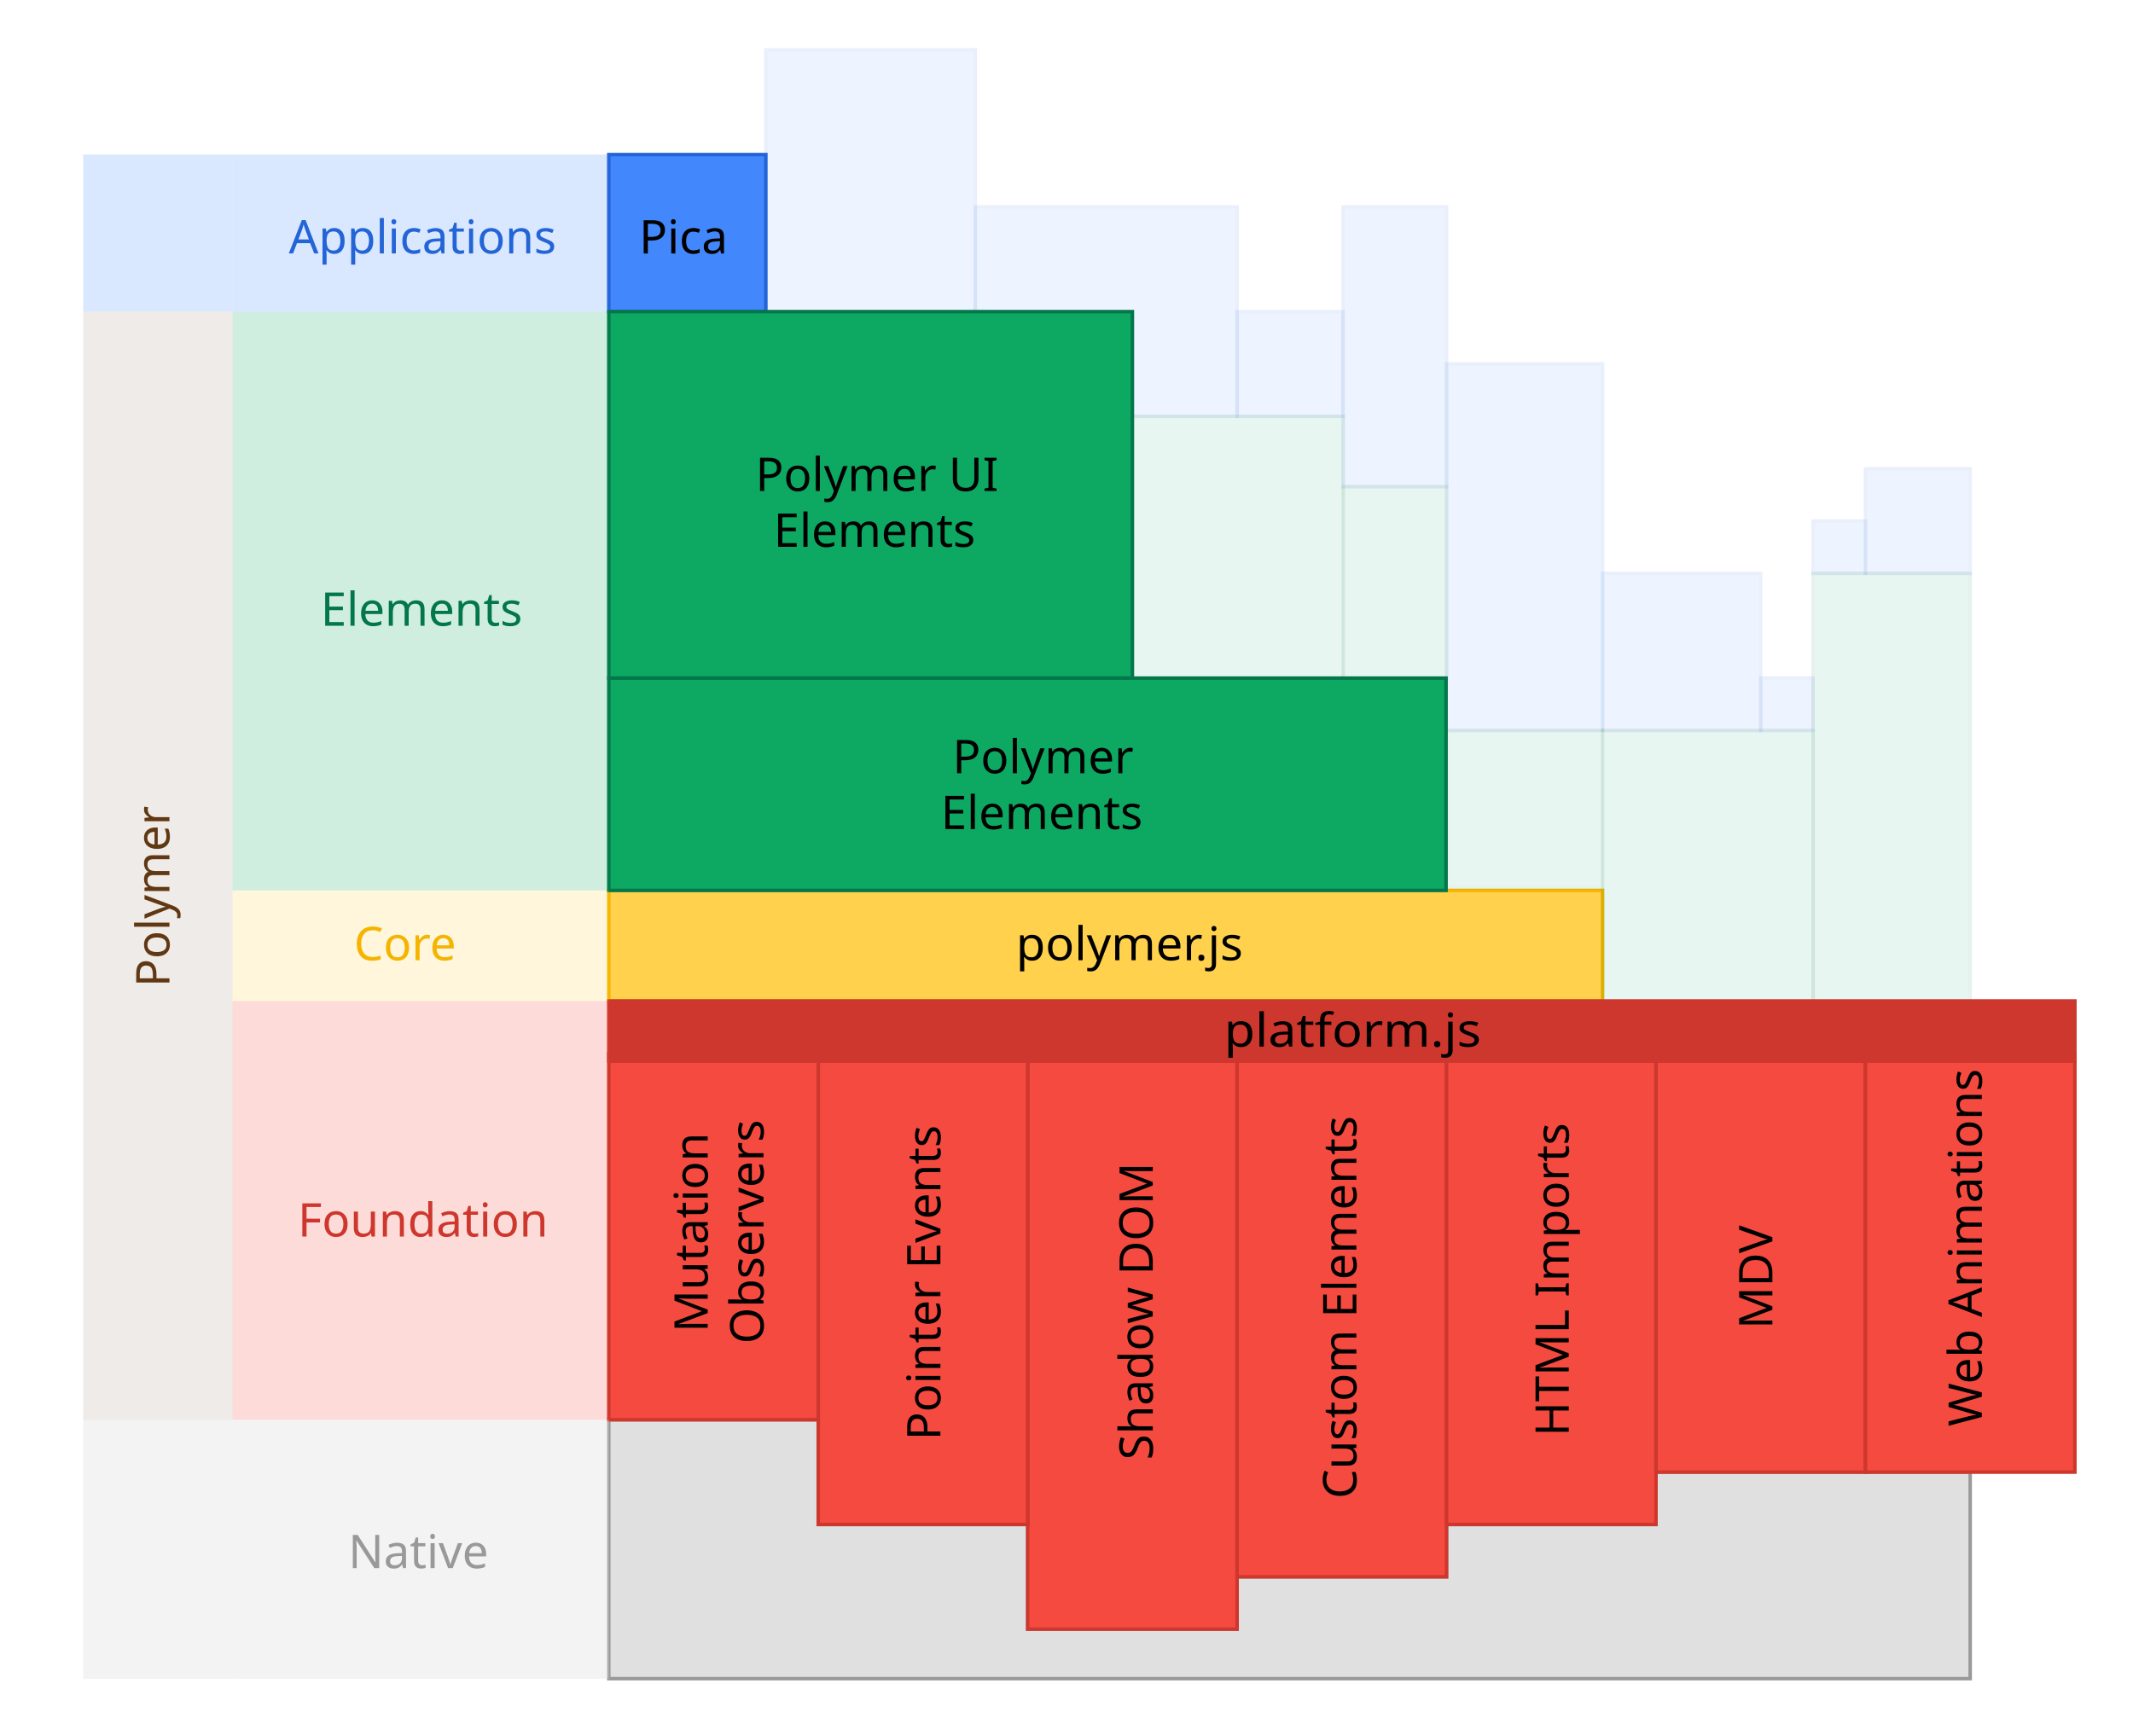
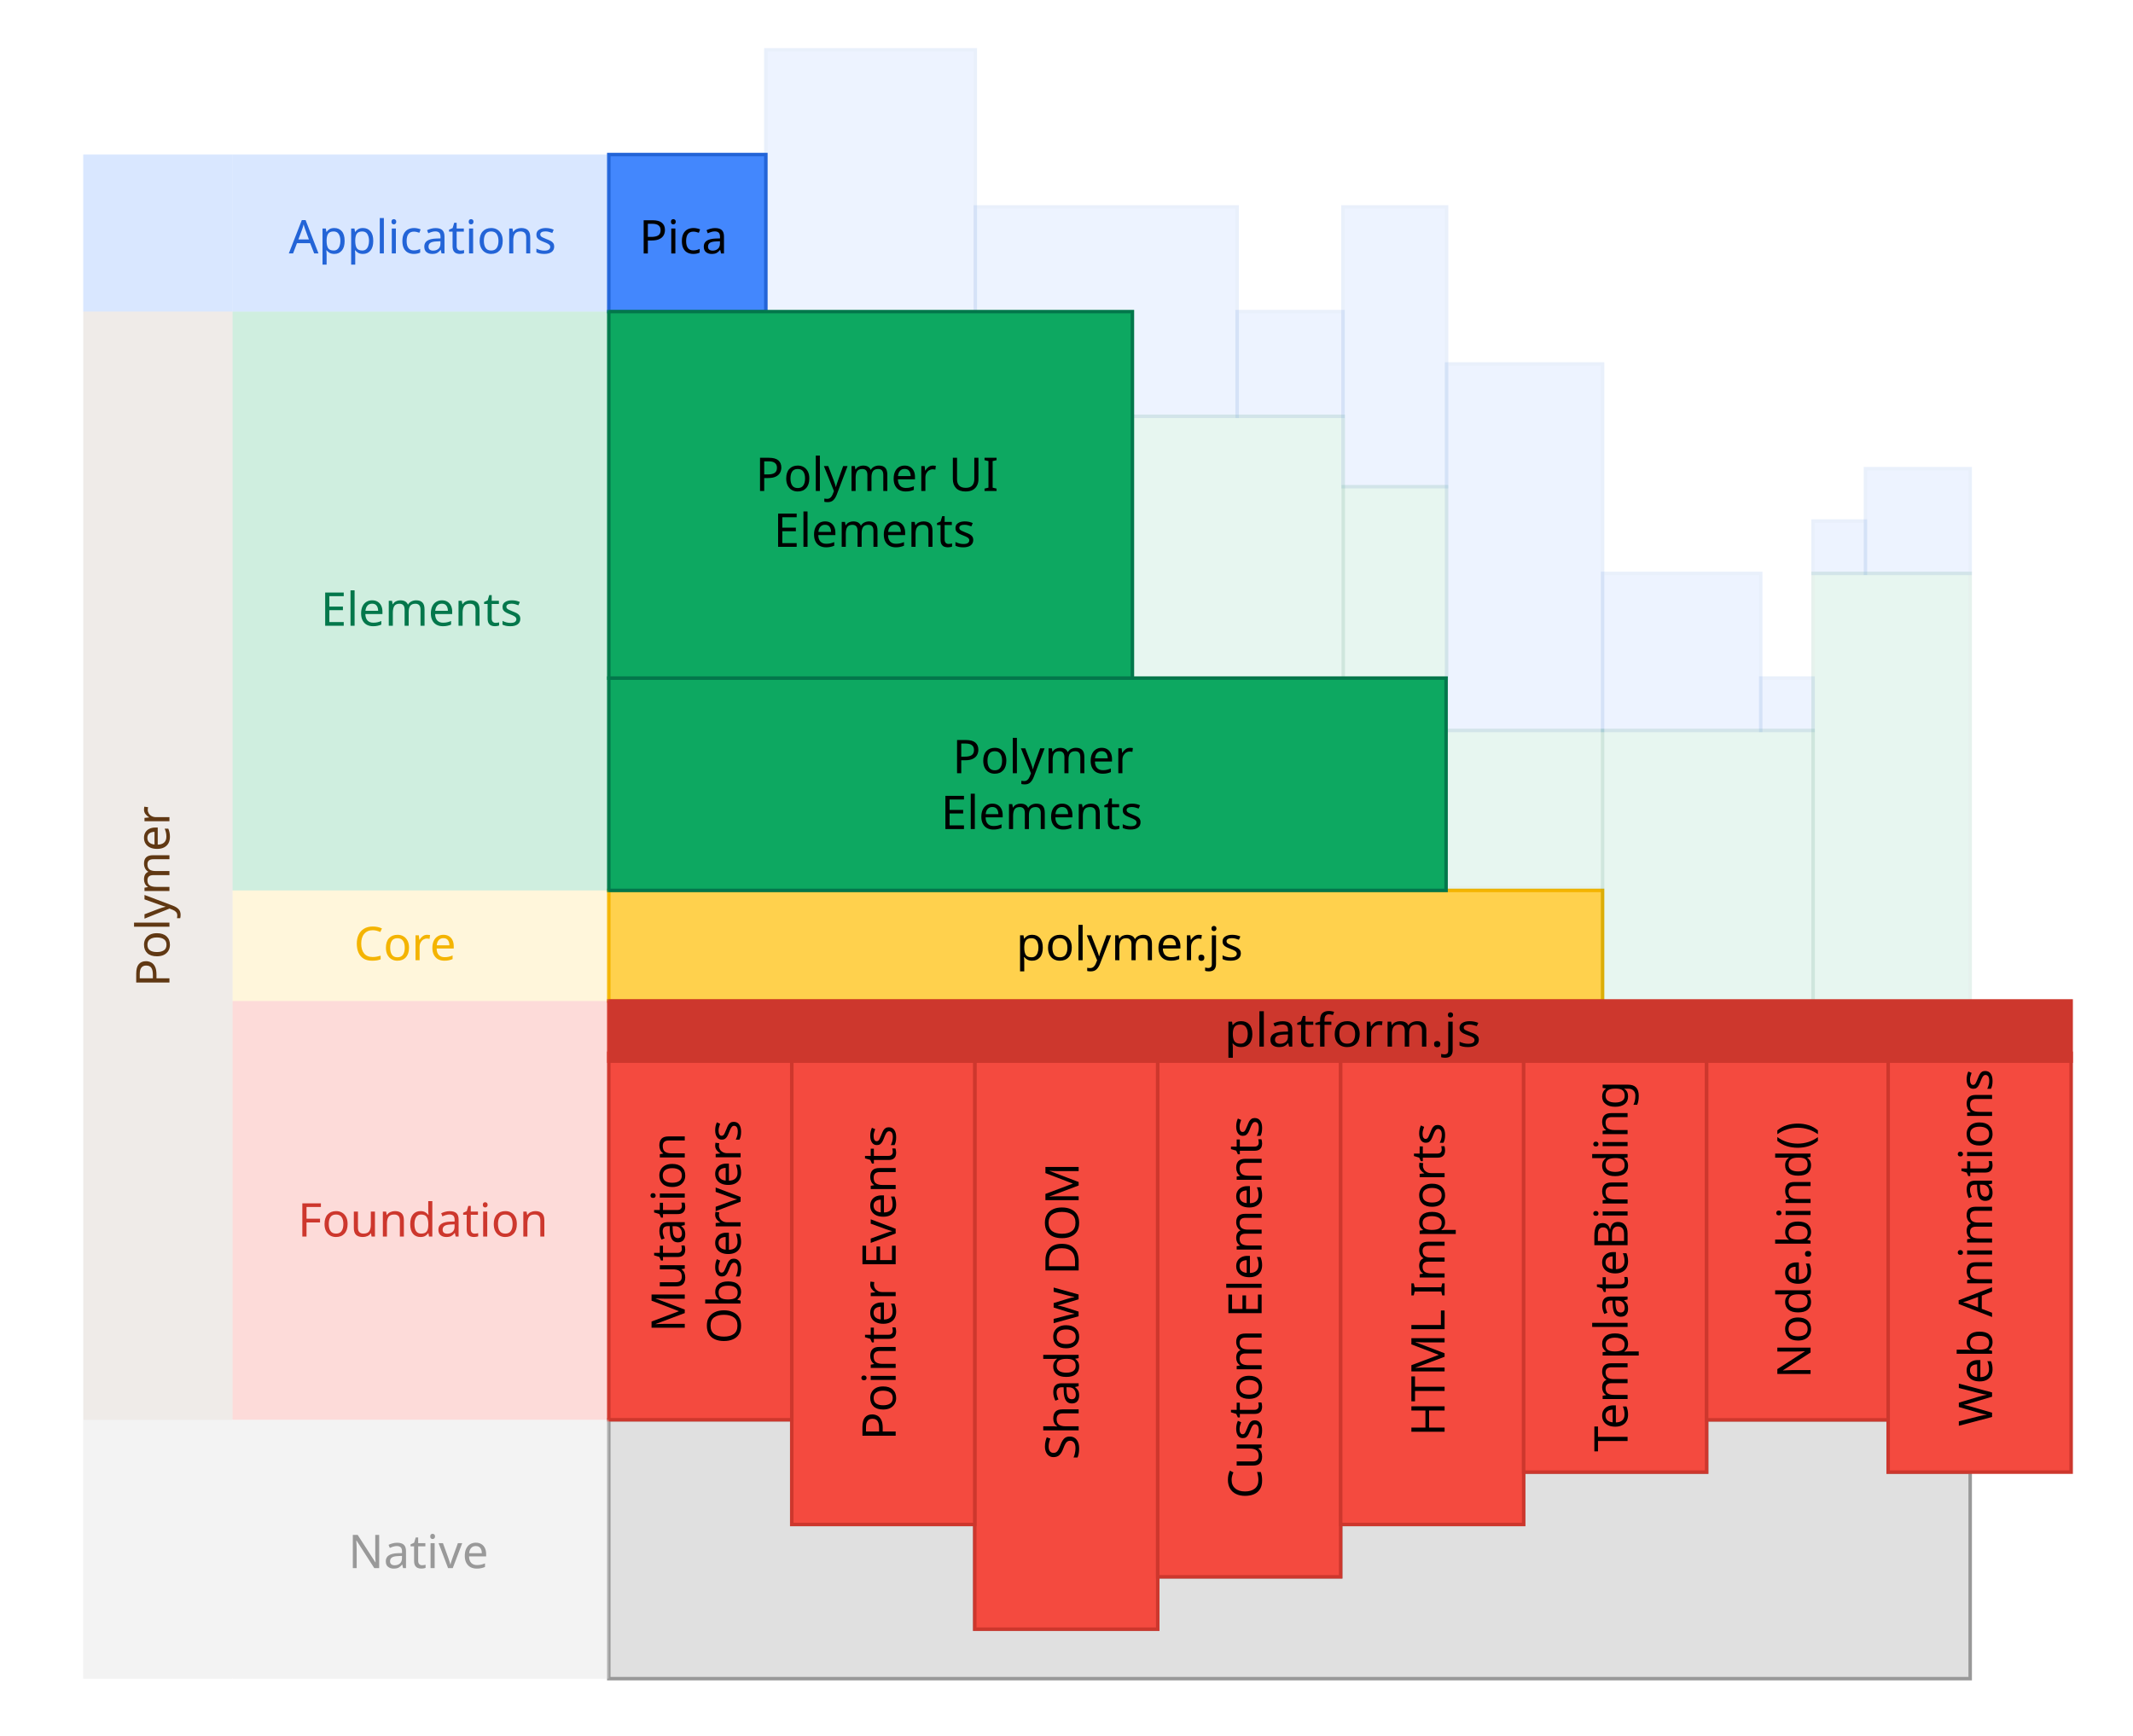
- <svg xmlns="http://www.w3.org/2000/svg" version="1.1" id="Toolkitchen_2_" x="0px" y="0px" viewBox="0 0 612 498" style="enable-background:new 0 0 612 498;" xml:space="preserve">
+ <svg xmlns="http://www.w3.org/2000/svg" version="1.1" id="Toolkitchen_2_" x="0px" y="0px" width="612px" height="498px" viewBox="0 0 612 498" style="enable-background:new 0 0 612 498;" xml:space="preserve">
  <style type="text/css">

-   .st0{opacity:0.1;fill:#0DA861;stroke:#03774B;stroke-miterlimit:10;}
-   .st1{fill:#0DA861;stroke:#03774B;stroke-miterlimit:10;}
-   .st2{opacity:0.4;fill:#E0E0E0;}
-   .st3{opacity:0.2;fill:#F44A3F;}
-   .st4{fill:#E0E0E0;stroke:#999999;stroke-miterlimit:10;}
-   .st5{fill:#2364D7;}
-   .st6{fill:#F4B400;}
-   .st7{fill:#F44A3F;stroke:#CD372D;stroke-miterlimit:10;}
-   .st8{opacity:0.2;fill:#FFD14D;}
-   .st9{fill:#FFD14D;stroke:#F4B400;stroke-miterlimit:10;}
-   .st10{fill:#999999;}
-   .st11{fill:#603813;}
-   .st12{fill:#CD372D;}
-   .st13{opacity:0.1;fill:#4387FD;stroke:#2364D7;stroke-miterlimit:10;}
-   .st14{fill:#4387FD;stroke:#2364D7;stroke-miterlimit:10;}
-   .st15{fill:#CD372D;stroke:#CD372D;stroke-miterlimit:10;}
-   .st16{font-family:'ArialMT';}
-   .st17{fill:#03774B;}
-   .st18{opacity:0.1;fill:#603813;}
-   .st19{opacity:0.2;fill:#0DA861;}
-   .st20{opacity:0.2;fill:#4387FD;}
-   .st21{font-size:13.354;}
+ 	.st0{opacity:0.1;fill:#0DA861;stroke:#03774B;stroke-miterlimit:10;}
+ 	.st1{fill:#0DA861;stroke:#03774B;stroke-miterlimit:10;}
+ 	.st2{opacity:0.4;fill:#E0E0E0;}
+ 	.st3{opacity:0.2;fill:#F44A3F;}
+ 	.st4{fill:#E0E0E0;stroke:#999999;stroke-miterlimit:10;}
+ 	.st5{fill:#2364D7;}
+ 	.st6{fill:#F4B400;}
+ 	.st7{fill:#F44A3F;stroke:#CD372D;stroke-miterlimit:10;}
+ 	.st8{opacity:0.2;fill:#FFD14D;}
+ 	.st9{fill:#FFD14D;stroke:#F4B400;stroke-miterlimit:10;}
+ 	.st10{fill:#999999;}
+ 	.st11{fill:#603813;}
+ 	.st12{fill:#CD372D;}
+ 	.st13{opacity:0.1;fill:#4387FD;stroke:#2364D7;stroke-miterlimit:10;}
+ 	.st14{fill:#4387FD;stroke:#2364D7;stroke-miterlimit:10;}
+ 	.st15{fill:#CD372D;stroke:#CD372D;stroke-miterlimit:10;}
+ 	.st16{font-family:'ArialMT';}
+ 	.st17{fill:#03774B;}
+ 	.st18{opacity:0.1;fill:#603813;}
+ 	.st19{opacity:0.2;fill:#0DA861;}
+ 	.st20{opacity:0.2;fill:#4387FD;}
+ 	.st21{font-size:13.354;}

</style>
-   <polygon id="Native_Bedrock_1_" class="st4" points="535.238,422.446 475.145,422.446 475.145,437.469 415.05,437.469    415.05,452.494 354.956,452.494 354.956,467.517 294.861,467.517 294.861,437.469 234.767,437.469 234.767,407.422 174.672,407.422    174.672,481.707 565.285,481.707 565.285,422.446 " />
+   <polygon id="Native_Bedrock_1_" class="st4" points="489.672,407.446 489.672,422.446 437.173,422.446 437.173,437.469   384.672,437.469 384.672,452.494 332.173,452.494 332.173,467.517 279.672,467.517 279.672,437.469 227.172,437.469   227.172,407.422 174.672,407.422 174.672,481.707 565.285,481.707 565.285,422.446 541.751,422.446 541.752,407.446 " />
  <g id="Kernel">
    <rect x="174.672" y="255.517" class="st9" width="285.139" height="31.717" />
    <text transform="matrix(1.028 0 0 1 291.5063 275.5488)" class="st16 st21">polymer.js</text>
  </g>
  <g id="Applications">
    <g>
      <rect x="279.837" y="59.376" class="st13" width="75.119" height="60.095" />
      <rect x="174.672" y="44.353" class="st14" width="45.071" height="45.071" />
      <rect x="219.743" y="14.305" class="st13" width="60.094" height="75.119" />
      <rect x="354.956" y="89.424" class="st13" width="30.381" height="30.047" />
      <rect x="385.337" y="59.376" class="st13" width="29.713" height="80.291" />
      <rect x="459.812" y="164.542" class="st13" width="45.38" height="45.071" />
      <rect x="415.05" y="104.447" class="st13" width="44.762" height="105.166" />
      <rect x="505.191" y="194.589" class="st13" width="15.024" height="15.024" />
      <rect x="520.216" y="149.518" class="st13" width="15.022" height="15.023" />
      <rect x="535.238" y="134.494" class="st13" width="30.047" height="30.047" />
    </g>
    <text transform="matrix(1 0 0 1 183.3838 72.7305)" class="st16 st21">Pica</text>
  </g>
  <g id="Components">
    <g>
      <rect x="324.908" y="119.471" class="st0" width="60.5" height="75.118" />
      <rect x="385.408" y="139.667" class="st0" width="29.642" height="54.922" />
      <rect x="174.672" y="194.589" class="st1" width="240.236" height="60.928" />
      <rect x="174.672" y="89.424" class="st1" width="150.236" height="105.165" />
      <rect x="520.216" y="164.542" class="st0" width="45.069" height="122.692" />
      <rect x="415.05" y="209.613" class="st0" width="44.762" height="45.07" />
      <rect x="459.812" y="209.613" class="st0" width="60.404" height="77.621" />
    </g>
    <text transform="matrix(1 0 0 1 273.3018 221.8877)">
      <tspan x="0" y="0" class="st16 st21">Polymer</tspan>
      <tspan x="-3.345" y="16.025" class="st16 st21">Elements</tspan>
    </text>
    <text transform="matrix(1 0 0 1 216.7705 140.8965)">
      <tspan x="0" y="0" class="st16 st21">Polymer UI</tspan>
      <tspan x="5.187" y="16.025" class="st16 st21">Elements</tspan>
    </text>
  </g>
  <g id="Foundation">
    <g>
-       <rect x="294.861" y="302.258" class="st7" width="60.095" height="165.259" />
-       <rect x="354.956" y="302.258" class="st7" width="60.094" height="150.236" />
-       <rect x="415.05" y="302.258" class="st7" width="60.095" height="135.211" />
-       <rect x="475.145" y="302.258" class="st7" width="60.094" height="120.188" />
-       <rect x="234.767" y="302.258" class="st7" width="60.094" height="135.211" />
-       <rect x="535.238" y="302.258" class="st7" width="60.095" height="120.188" />
-       <rect x="174.672" y="302.258" class="st7" width="60.094" height="105.164" />
+       <rect x="279.672" y="302.258" class="st7" width="52.501" height="165.259" />
+       <rect x="332.173" y="302.258" class="st7" width="52.499" height="150.236" />
+       <rect x="384.672" y="302.258" class="st7" width="52.501" height="135.211" />
+       <rect x="437.173" y="302.258" class="st7" width="52.499" height="120.188" />
+       <rect x="227.172" y="302.258" class="st7" width="52.5" height="135.211" />
+       <rect x="489.672" y="302.258" class="st7" width="52.5" height="105.188" />
+       <rect x="541.751" y="302.258" class="st7" width="52.5" height="120.188" />
+       <rect x="174.672" y="302.258" class="st7" width="52.5" height="105.164" />
    </g>
    <g>
-       <text transform="matrix(0 -1 1 0 508.5303 381.3613)" class="st16 st21">MDV</text>
-       <text transform="matrix(0 -1 1 0 203.0498 382.3037)">
+       <text transform="matrix(0 -1 1 0 466.9844 416.6318)" class="st16 st21">TemplateBinding</text>
+       <text transform="matrix(0 -1 1 0 196.4717 382.3037)">
        <tspan x="0" y="0" class="st16 st21">Mutation  </tspan>
        <tspan x="-3.332" y="16.025" class="st16 st21">Observers</tspan>
      </text>
-       <text transform="matrix(0 -1 1 0 568.625 409.2998)" class="st16 st21">Web Animations</text>
-       <text transform="matrix(0 -1 1 0 269.8208 413.291)" class="st16 st21">Pointer Events</text>
-       <text transform="matrix(0 -1 1 0 330.75 418.9375)" class="st16 st21">Shadow DOM</text>
-       <text transform="matrix(0 -1 1 0 450.1045 412.1592)" class="st16 st21">HTML Imports</text>
-       <text transform="matrix(0 -1 1 0 389.1758 430.0684)" class="st16 st21">Custom Elements</text>
+       <text transform="matrix(0 -1 1 0 571.5625 409.2998)" class="st16 st21">Web Animations</text>
+       <text transform="matrix(0 -1 1 0 519.4844 395.5732)" class="st16 st21">Node.bind()</text>
+       <text transform="matrix(0 -1 1 0 256.9839 413.291)" class="st16 st21">Pointer Events</text>
+       <text transform="matrix(0 -1 1 0 309.4844 418.9375)" class="st16 st21">Shadow DOM</text>
+       <text transform="matrix(0 -1 1 0 414.4844 412.1592)" class="st16 st21">HTML Imports</text>
+       <text transform="matrix(0 -1 1 0 361.9844 430.0684)" class="st16 st21">Custom Elements</text>
    </g>
-     <rect x="174.672" y="287.233" class="st15" width="420.661" height="17.267" />
+     <rect x="174.672" y="287.233" class="st15" width="419.579" height="17.267" />
    <text transform="matrix(1.0833 0 0 1 351.2207 300.3359)" class="st16 st21">platform.js</text>
  </g>
  <g id="Legend">
    <g id="Native">
      <rect x="66.726" y="407.422" class="st2" width="107.946" height="74.285" />
      <rect id="Extra_Block_1_" x="23.88" y="407.422" class="st2" width="42.846" height="74.285" />
      <text transform="matrix(1 0 0 1 99.9346 449.9902)" class="st10 st16 st21">Native</text>
    </g>
    <g id="Foundation_1_">
      <rect x="66.726" y="287.233" class="st3" width="107.946" height="120.188" />
      <text transform="matrix(1 0 0 1 85.4487 354.8389)" class="st12 st16 st21">Foundation</text>
    </g>
    <g id="Kernel_1_">
      <rect x="66.726" y="255.517" class="st8" width="107.946" height="31.717" />
      <text transform="matrix(1 0 0 1 101.5591 275.5479)" class="st6 st16 st21">Core</text>
    </g>
    <g id="Components_1_">
      <rect x="66.726" y="89.424" class="st19" width="107.946" height="166.093" />
      <text transform="matrix(1 0 0 1 92.0015 179.5645)" class="st17 st16 st21">Elements</text>
    </g>
    <g id="Applications_1_">
      <rect x="66.726" y="44.353" class="st20" width="107.946" height="45.071" />
      <rect id="Extra_Block" x="23.88" y="44.353" class="st20" width="42.846" height="45.071" />
      <text transform="matrix(1 0 0 1 82.8662 72.7295)" class="st5 st16 st21">Applications</text>
    </g>
    <g id="Toolkitchen">
      <rect x="23.88" y="89.424" class="st18" width="42.846" height="317.998" />
      <text transform="matrix(0 -1 1 0 48.6147 283.2334)" class="st11 st16 st21">Polymer</text>
    </g>
  </g>
</svg>
